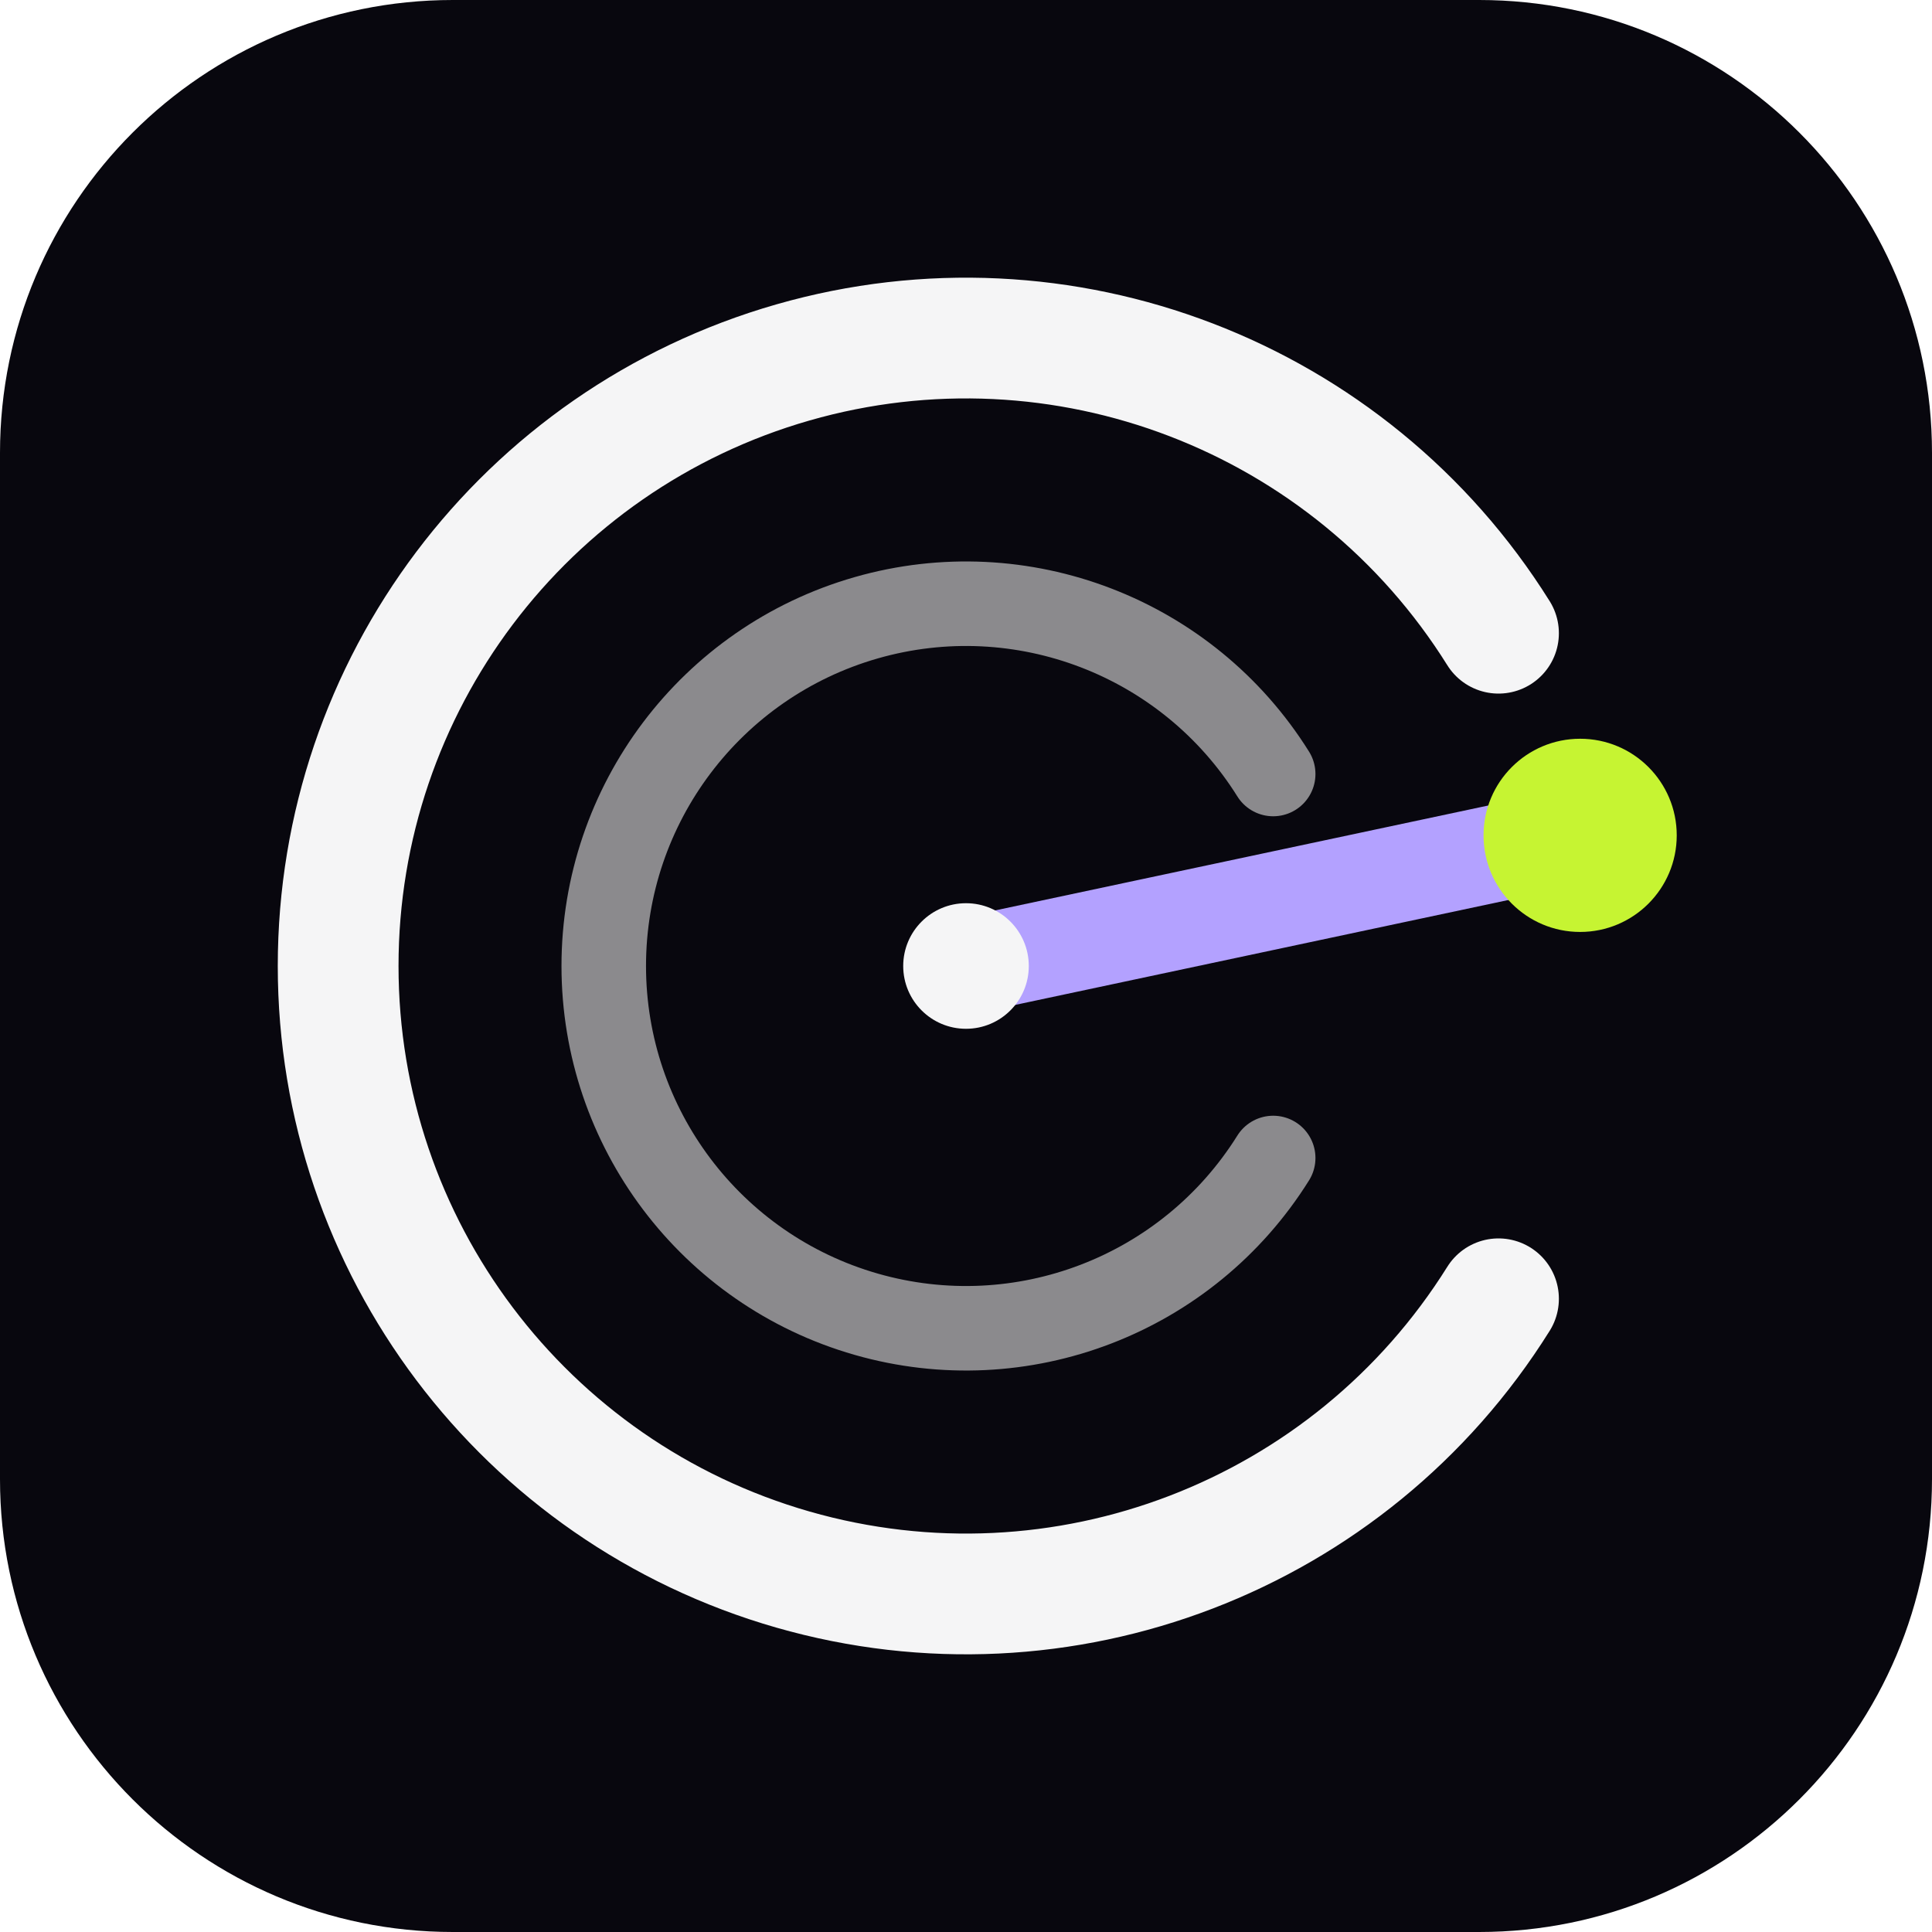
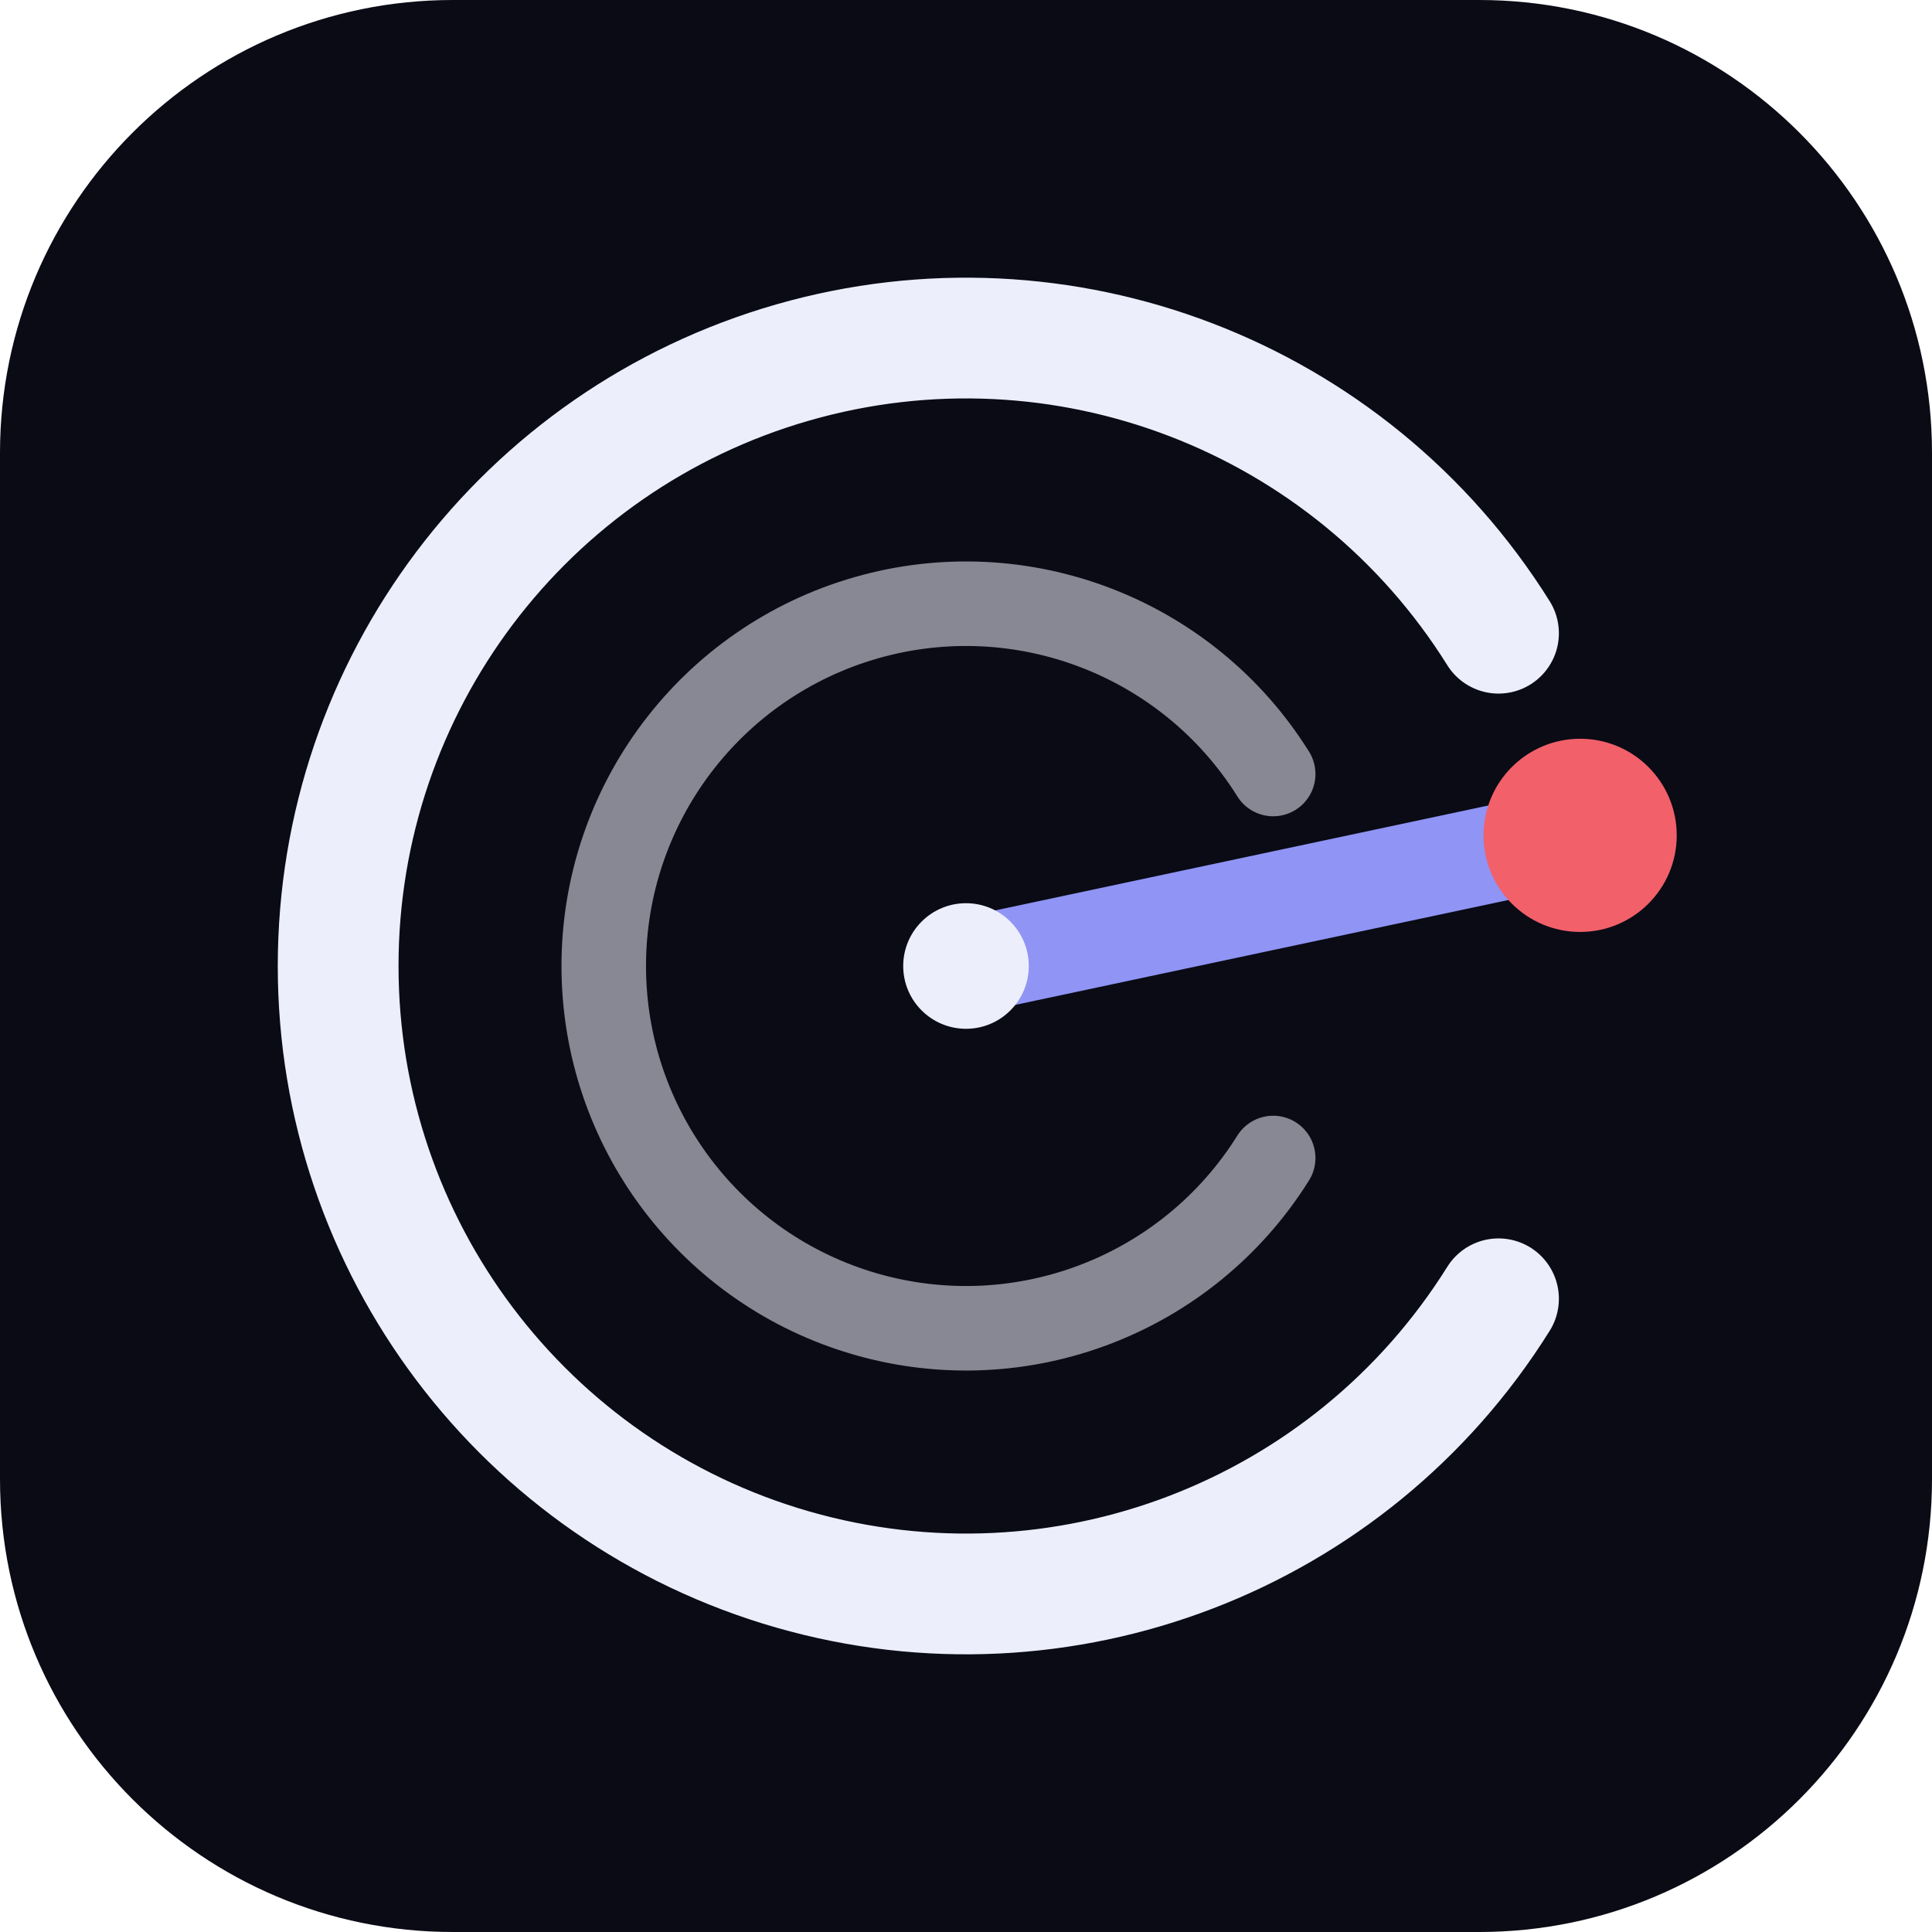
<svg xmlns="http://www.w3.org/2000/svg" viewBox="0 0 64 64" width="64" height="64" role="img" aria-label="CrunchRadar app icon">
-   <rect width="64" height="64" rx="15" fill="#08070e" />
+   <rect width="64" height="64" rx="15" fill="#0a0b15" />
  <g transform="translate(6.4 6.4) scale(.8)" fill="none" stroke-linecap="round">
-     <path d="M54.05 18.22 A26 26 0 1 0 54.05 45.78" stroke="#f5f5f6" stroke-width="5" />
-     <path d="M44.72 24.05 A15 15 0 1 0 44.72 39.95" stroke="#f5f5f6" stroke-opacity=".55" stroke-width="3.5" />
-     <path d="M32 32 L57.43 26.59" stroke="#b3a1ff" stroke-width="4" />
-     <circle cx="32" cy="32" r="2.6" fill="#f5f5f6" stroke="none" />
-     <circle cx="57.43" cy="26.59" r="4" fill="#c6f432" stroke="none" />
+     <path d="M54.05 18.22 A26 26 0 1 0 54.05 45.78" stroke="#eceefb" stroke-width="5" />
+     <path d="M44.72 24.05 A15 15 0 1 0 44.72 39.95" stroke="#eceefb" stroke-opacity=".55" stroke-width="3.5" />
+     <path d="M32 32 L57.43 26.59" stroke="#8f94f5" stroke-width="4" />
+     <circle cx="32" cy="32" r="2.6" fill="#eceefb" stroke="none" />
+     <circle cx="57.43" cy="26.59" r="4" fill="#f2606a" stroke="none" />
  </g>
</svg>
